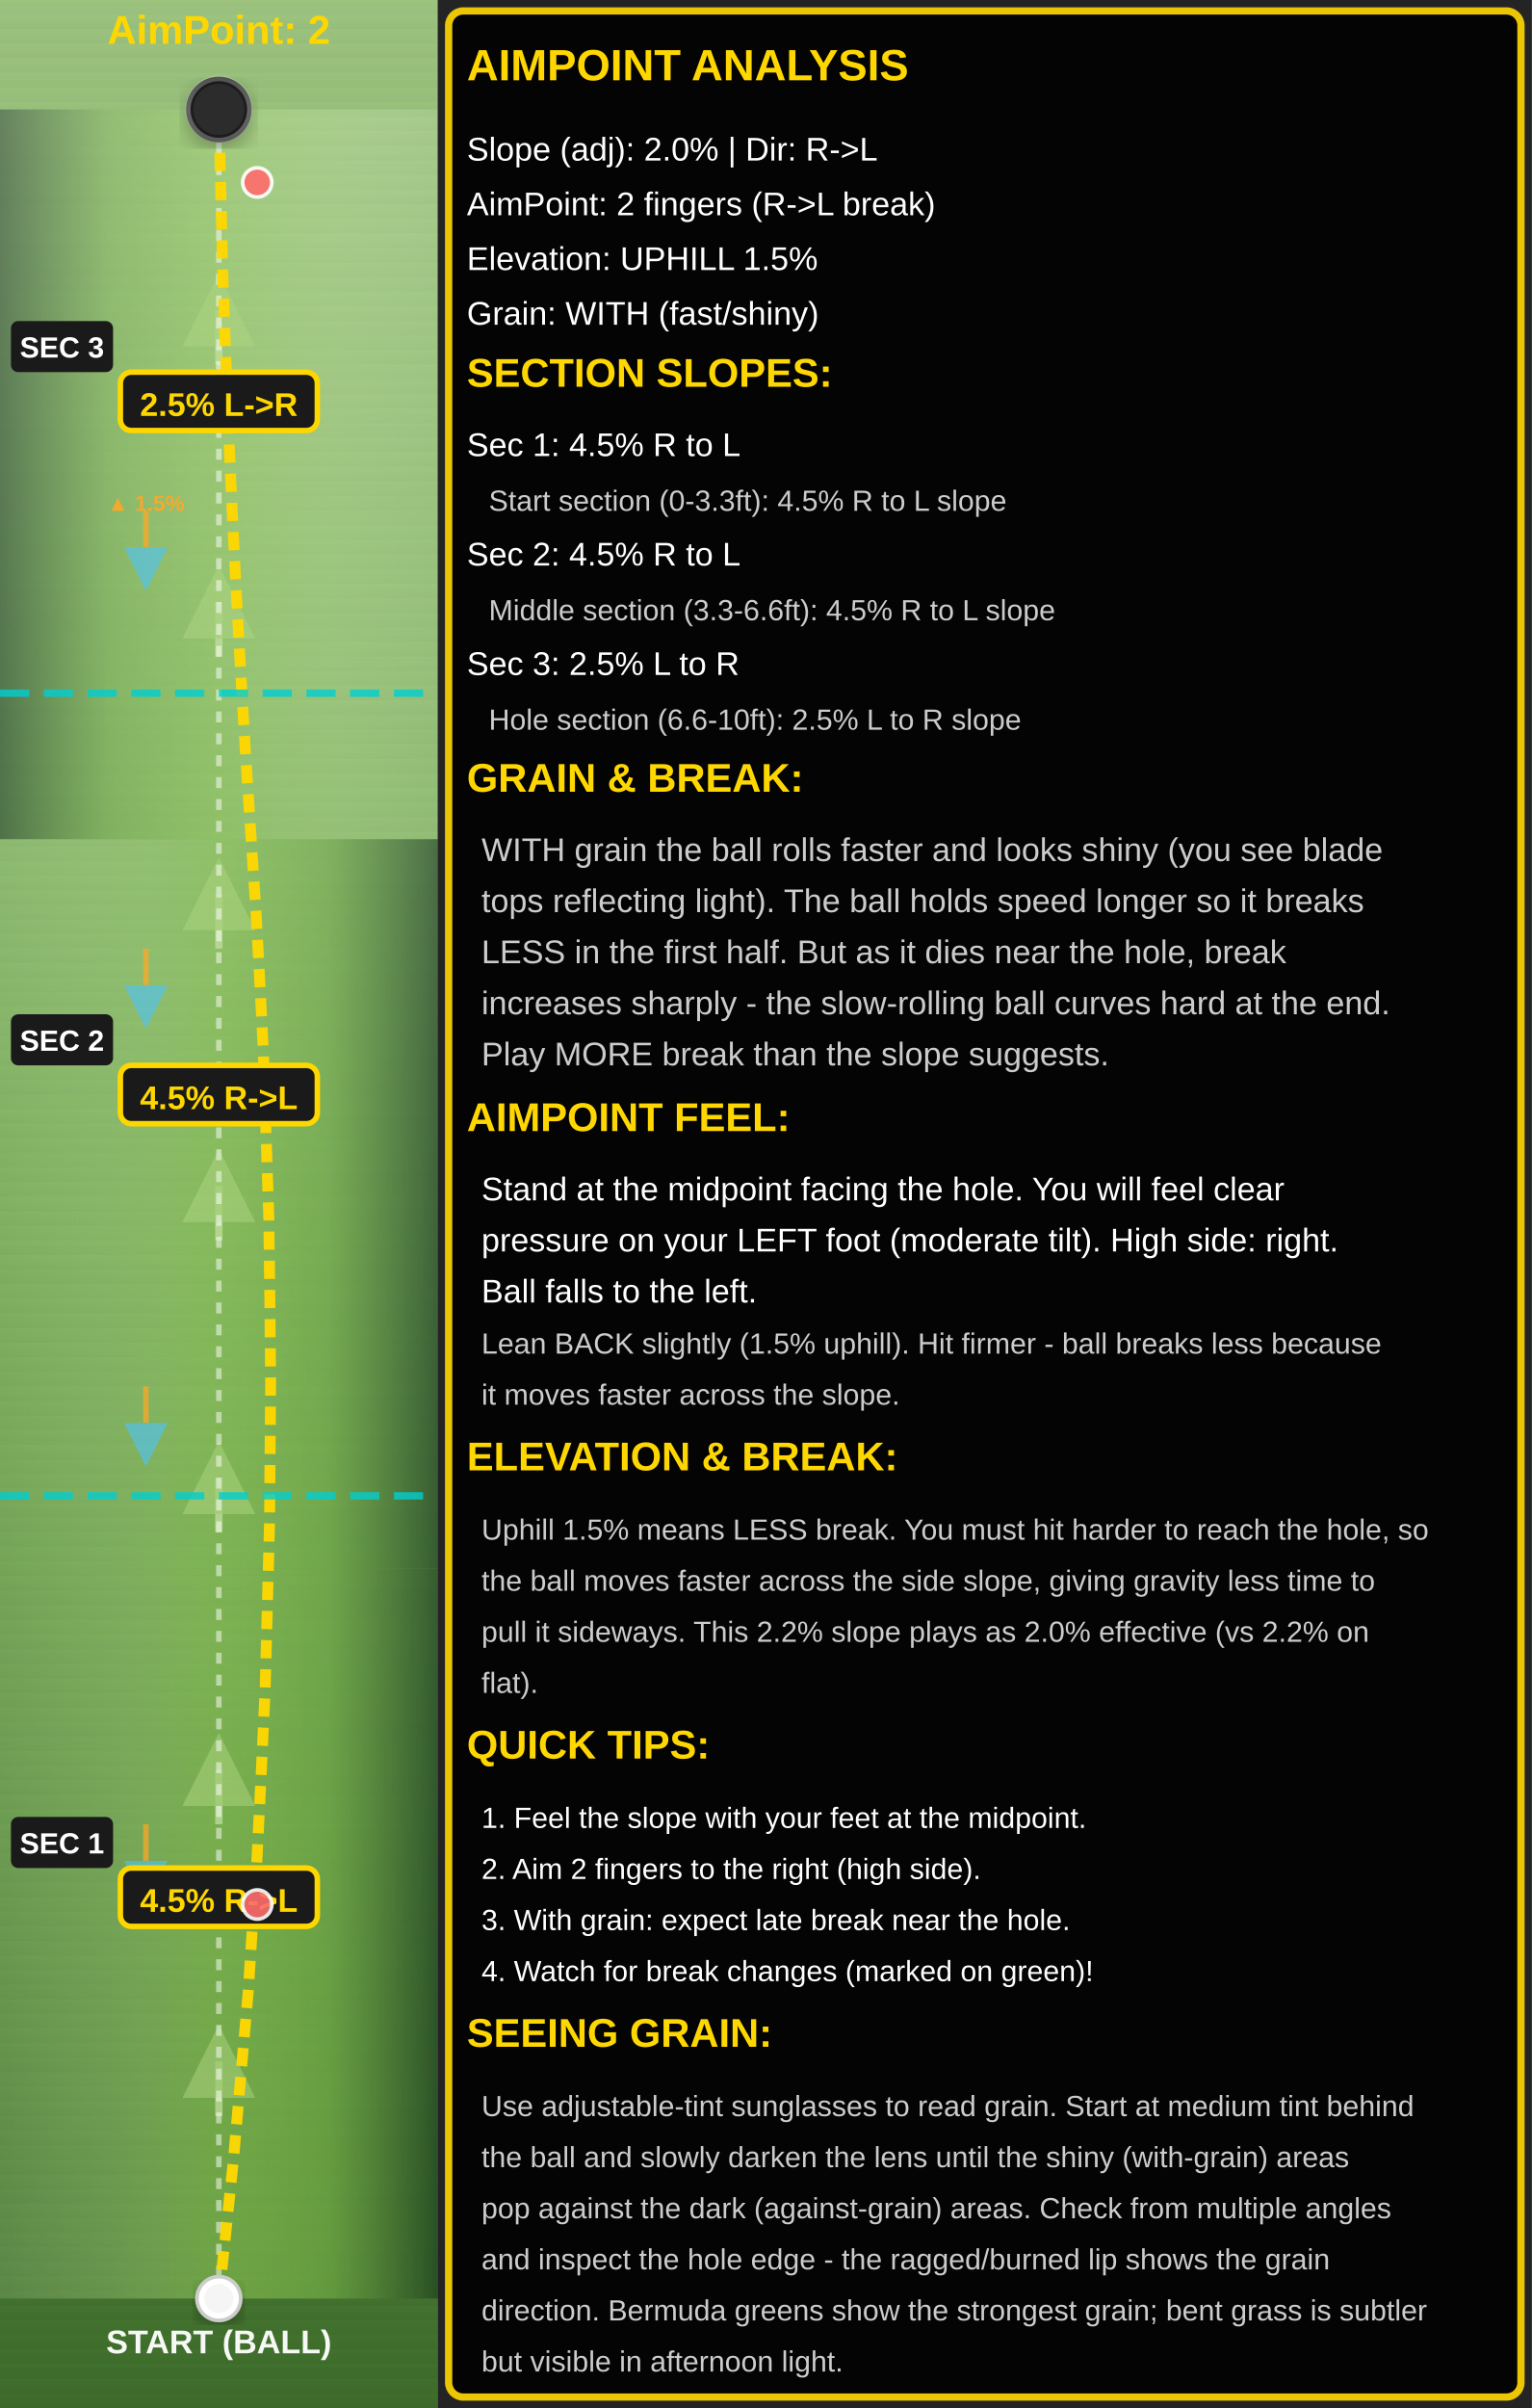
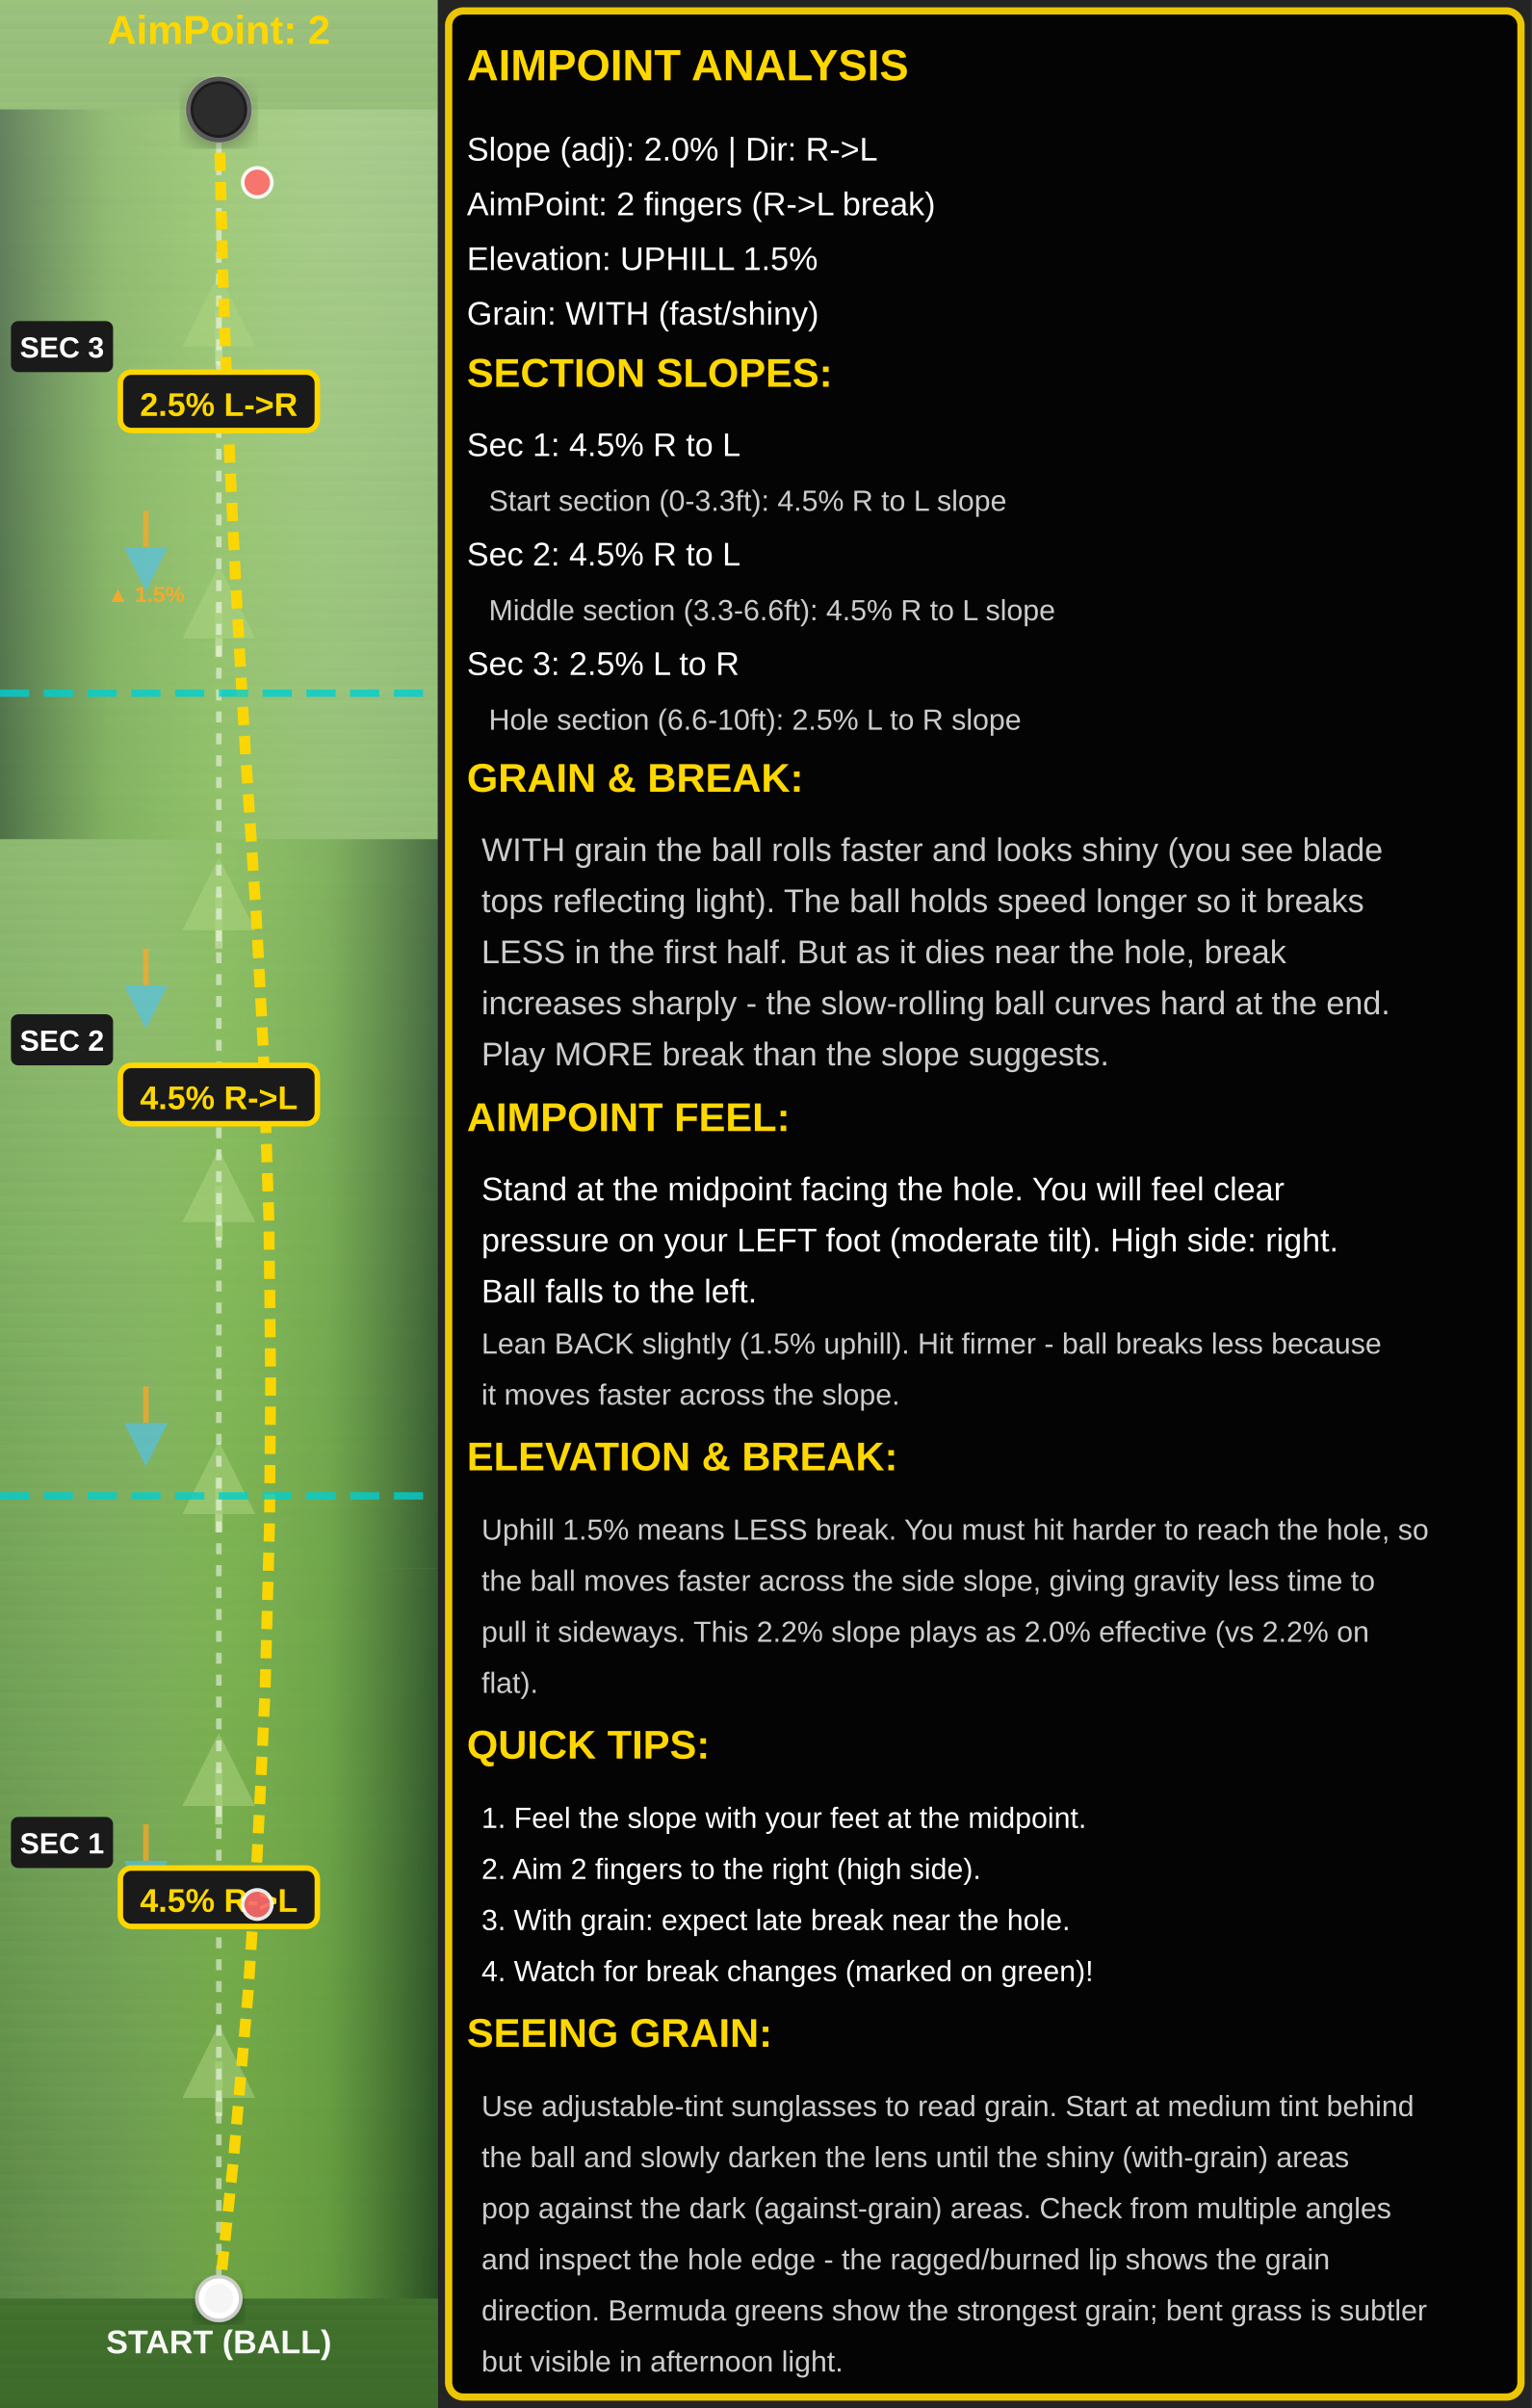
<svg xmlns="http://www.w3.org/2000/svg" width="420" height="660">
  <defs>
    <linearGradient id="baseGreen" x1="0%" y1="0%" x2="0%" y2="100%">
      <stop offset="0%" style="stop-color:#689F38;stop-opacity:1" />
      <stop offset="50%" style="stop-color:#558B2F;stop-opacity:1" />
      <stop offset="100%" style="stop-color:#4A7C27;stop-opacity:1" />
    </linearGradient>
    <linearGradient id="grainGradient" x1="0%" y1="0%" x2="0%" y2="100%">
      <stop offset="0%" style="stop-color:#E8F5E9;stop-opacity:0.6" />
      <stop offset="30%" style="stop-color:#C8E6C9;stop-opacity:0.5" />
      <stop offset="60%" style="stop-color:#A5D6A7;stop-opacity:0.35" />
      <stop offset="100%" style="stop-color:#81C784;stop-opacity:0.2" />
    </linearGradient>
    <linearGradient id="elevationGradient" x1="0%" y1="0%" x2="0%" y2="100%">
      <stop offset="0%" style="stop-color:#AED581;stop-opacity:0.22" />
      <stop offset="50%" style="stop-color:#689F38;stop-opacity:0.49" />
      <stop offset="100%" style="stop-color:#1B3D14;stop-opacity:0.75" />
    </linearGradient>
    <linearGradient id="breakGradientSec1" x1="0%" y1="0%" x2="100%" y2="0%">
      <stop offset="0%" style="stop-color:#C5E1A5;stop-opacity:0.2" />
      <stop offset="25%" style="stop-color:#AED581;stop-opacity:0.36" />
      <stop offset="50%" style="stop-color:#8BC34A;stop-opacity:0.6" />
      <stop offset="75%" style="stop-color:#689F38;stop-opacity:0.8" />
      <stop offset="100%" style="stop-color:#1B3D14;stop-opacity:1.0" />
    </linearGradient>
    <linearGradient id="breakGradientSec2" x1="0%" y1="0%" x2="100%" y2="0%">
      <stop offset="0%" style="stop-color:#C5E1A5;stop-opacity:0.2" />
      <stop offset="25%" style="stop-color:#AED581;stop-opacity:0.36" />
      <stop offset="50%" style="stop-color:#8BC34A;stop-opacity:0.6" />
      <stop offset="75%" style="stop-color:#689F38;stop-opacity:0.8" />
      <stop offset="100%" style="stop-color:#1B3D14;stop-opacity:1.0" />
    </linearGradient>
    <linearGradient id="breakGradientSec3" x1="0%" y1="0%" x2="100%" y2="0%">
      <stop offset="0%" style="stop-color:#1B3D14;stop-opacity:0.93" />
      <stop offset="25%" style="stop-color:#689F38;stop-opacity:0.761" />
      <stop offset="50%" style="stop-color:#8BC34A;stop-opacity:0.591" />
      <stop offset="75%" style="stop-color:#AED581;stop-opacity:0.422" />
      <stop offset="100%" style="stop-color:#C5E1A5;stop-opacity:0.253" />
    </linearGradient>
    <linearGradient id="holeGrainGradient" x1="50%" y1="0%" x2="50%" y2="100%">
      <stop offset="0%" style="stop-color:#FFFFFF;stop-opacity:0.3" />
      <stop offset="50%" style="stop-color:#CCCCCC;stop-opacity:0.5" />
      <stop offset="100%" style="stop-color:#999999;stop-opacity:0.6" />
    </linearGradient>
    <filter id="shadow">
      <feDropShadow dx="0" dy="2" stdDeviation="3" flood-opacity="0.3" />
    </filter>
    <marker id="arrowhead-grain" markerWidth="10" markerHeight="10" refX="5" refY="5" orient="auto">
      <polygon points="0,0 10,5 0,10" fill="#AED581" opacity="0.7" />
    </marker>
    <marker id="arrowhead-elev-up" markerWidth="8" markerHeight="8" refX="4" refY="8" orient="0">
      <polygon points="4,0 8,8 0,8" fill="#FFA726" opacity="0.85" />
    </marker>
    <marker id="arrowhead-elev-down" markerWidth="8" markerHeight="8" refX="4" refY="0" orient="0">
      <polygon points="0,0 8,0 4,8" fill="#4FC3F7" opacity="0.85" />
    </marker>
    <pattern id="grassTexture" x="0" y="0" width="4" height="4" patternUnits="userSpaceOnUse">
      <rect width="4" height="4" fill="url(#baseGreen)" opacity="0.95" />
      <line x1="0" y1="2" x2="4" y2="2" stroke="#5A9B3F" stroke-width="0.5" opacity="0.3" />
    </pattern>
  </defs>
  <rect width="120" height="660" fill="url(#baseGreen)" />
  <rect width="120" height="660" fill="url(#grassTexture)" opacity="0.3" />
  <rect width="120" height="660" fill="url(#elevationGradient)" opacity="0.7" />
  <rect x="0" y="430.0" width="120" height="200.0" fill="url(#breakGradientSec1)" opacity="1.0" />
  <rect x="0" y="230.0" width="120" height="200.0" fill="url(#breakGradientSec2)" opacity="1.0" />
  <rect x="0" y="30" width="120" height="200.0" fill="url(#breakGradientSec3)" opacity="1.0" />
  <rect width="120" height="660" fill="url(#grainGradient)" opacity="0.6" />
  <line x1="60.0" y1="100" x2="60.0" y2="85" stroke="#C5E1A5" stroke-width="2" opacity="0.7" marker-end="url(#arrowhead-grain)" />
  <line x1="60.0" y1="180" x2="60.0" y2="165" stroke="#C5E1A5" stroke-width="2" opacity="0.7" marker-end="url(#arrowhead-grain)" />
  <line x1="60.0" y1="260" x2="60.0" y2="245" stroke="#C5E1A5" stroke-width="2" opacity="0.7" marker-end="url(#arrowhead-grain)" />
  <line x1="60.0" y1="340" x2="60.0" y2="325" stroke="#C5E1A5" stroke-width="2" opacity="0.7" marker-end="url(#arrowhead-grain)" />
  <line x1="60.0" y1="420" x2="60.0" y2="405" stroke="#C5E1A5" stroke-width="2" opacity="0.7" marker-end="url(#arrowhead-grain)" />
  <line x1="60.0" y1="500" x2="60.0" y2="485" stroke="#C5E1A5" stroke-width="2" opacity="0.7" marker-end="url(#arrowhead-grain)" />
  <line x1="60.0" y1="580" x2="60.0" y2="565" stroke="#C5E1A5" stroke-width="2" opacity="0.7" marker-end="url(#arrowhead-grain)" />
  <line x1="40.0" y1="140" x2="40.0" y2="150" stroke="#FFA726" stroke-width="1.5" opacity="0.72" marker-end="url(#arrowhead-elev-down)" />
  <line x1="40.0" y1="260" x2="40.0" y2="270" stroke="#FFA726" stroke-width="1.5" opacity="0.72" marker-end="url(#arrowhead-elev-down)" />
  <line x1="40.0" y1="380" x2="40.0" y2="390" stroke="#FFA726" stroke-width="1.5" opacity="0.72" marker-end="url(#arrowhead-elev-down)" />
  <line x1="40.0" y1="500" x2="40.0" y2="510" stroke="#FFA726" stroke-width="1.5" opacity="0.72" marker-end="url(#arrowhead-elev-down)" />
-   <text x="40.0" y="140" font-family="Arial, sans-serif" font-size="6" fill="#FFA726" text-anchor="middle" font-weight="bold" opacity="0.9">▲ 1.5%</text>
+   <text x="40.0" y="165" font-family="Arial, sans-serif" font-size="6" fill="#FFA726" text-anchor="middle" font-weight="bold" opacity="0.9">▲ 1.5%</text>
  <line x1="60.0" y1="630" x2="60.0" y2="30.0" stroke="#FFFFFF" stroke-width="1.5" stroke-dasharray="3,3" opacity="0.5" />
  <path d="M 60.0 630.0 C 61.3 617.5, 62.7 604.6, 64.0 592.0 C 65.3 577.0, 66.7 561.5, 68.0 546.5 C 68.8 533.9, 69.7 521.0, 70.5 508.5 C 71.3 493.4, 72.0 477.9, 72.7 462.9 C 73.1 447.9, 73.5 432.4, 73.9 417.3 C 74.0 404.8, 74.1 391.9, 74.2 379.4 C 74.1 364.3, 73.9 348.8, 73.7 333.8 C 73.2 318.8, 72.7 303.3, 72.2 288.2 C 71.6 275.7, 70.9 262.8, 70.2 250.3 C 69.2 235.2, 68.2 219.7, 67.2 204.7 C 66.3 189.6, 65.4 174.2, 64.6 159.1 C 64.0 146.6, 63.3 133.7, 62.8 121.1 C 62.2 106.1, 61.6 90.6, 61.1 75.6 C 60.7 60.5, 60.4 45.0, 60.0 30.0" stroke="#FFD700" stroke-width="3" fill="none" stroke-dasharray="5,3" opacity="0.95" />
  <line x1="0" y1="410.0" x2="120" y2="410.0" stroke="#00CED1" stroke-width="2" opacity="0.8" stroke-dasharray="8,4" />
  <line x1="0" y1="190.0" x2="120" y2="190.0" stroke="#00CED1" stroke-width="2" opacity="0.8" stroke-dasharray="8,4" />
  <rect x="3" y="498.0" width="28" height="14" fill="#1A1A1A" rx="2" />
  <text x="17" y="508.0" font-family="Arial, sans-serif" font-size="8" fill="#FFFFFF" text-anchor="middle" font-weight="bold">SEC 1</text>
  <rect x="33.0" y="512.0" width="54" height="16" fill="#1A1A1A" rx="3" stroke="#FFD700" stroke-width="1.5" />
  <text x="60.0" y="524.0" font-family="Arial, sans-serif" font-size="9" fill="#FFD700" text-anchor="middle" font-weight="bold">4.5% R-&gt;L</text>
  <rect x="3" y="278.0" width="28" height="14" fill="#1A1A1A" rx="2" />
  <text x="17" y="288.0" font-family="Arial, sans-serif" font-size="8" fill="#FFFFFF" text-anchor="middle" font-weight="bold">SEC 2</text>
  <rect x="33.0" y="292.0" width="54" height="16" fill="#1A1A1A" rx="3" stroke="#FFD700" stroke-width="1.5" />
  <text x="60.0" y="304.0" font-family="Arial, sans-serif" font-size="9" fill="#FFD700" text-anchor="middle" font-weight="bold">4.5% R-&gt;L</text>
  <rect x="3" y="88.0" width="28" height="14" fill="#1A1A1A" rx="2" />
  <text x="17" y="98.0" font-family="Arial, sans-serif" font-size="8" fill="#FFFFFF" text-anchor="middle" font-weight="bold">SEC 3</text>
  <rect x="33.0" y="102.0" width="54" height="16" fill="#1A1A1A" rx="3" stroke="#FFD700" stroke-width="1.5" />
  <text x="60.0" y="114.0" font-family="Arial, sans-serif" font-size="9" fill="#FFD700" text-anchor="middle" font-weight="bold">2.5% L-&gt;R</text>
  <circle cx="70.529" cy="522" r="4" fill="#FF6B6B" opacity="0.9" stroke="#FFFFFF" stroke-width="1" />
  <circle cx="70.529" cy="50" r="4" fill="#FF6B6B" opacity="0.9" stroke="#FFFFFF" stroke-width="1" />
  <text x="60.0" y="12" font-family="Arial, sans-serif" font-size="11" fill="#FFD700" text-anchor="middle" font-weight="bold">AimPoint: 2</text>
  <circle cx="60.0" cy="30.0" r="9" fill="#1A1A1A" filter="url(#shadow)" />
  <circle cx="60.0" cy="30.0" r="7" fill="#2C2C2C" />
  <circle cx="60.0" cy="30.0" r="8.5" fill="none" stroke="url(#holeGrainGradient)" stroke-width="1.5" opacity="0.8" />
  <circle cx="60.0" cy="630" r="6" fill="#FFFFFF" stroke="#CCCCCC" stroke-width="1" filter="url(#shadow)" />
  <circle cx="60.0" cy="630" r="4" fill="#F5F5F5" />
  <text x="60.0" y="645" font-family="Arial, sans-serif" font-size="9" fill="#FFFFFF" text-anchor="middle" font-weight="bold" opacity="0.95">START (BALL)</text>
  <rect x="120" y="0" width="300" height="660" fill="#1A1A1A" opacity="0.95" />
  <rect x="123" y="3" width="294" height="654" fill="#000000" opacity="0.9" rx="4" stroke="#FFD700" stroke-width="2" />
  <text x="128" y="22" font-family="Arial, sans-serif" font-size="12" fill="#FFD700" font-weight="bold">AIMPOINT ANALYSIS</text>
  <text x="128" y="44" font-family="Arial, sans-serif" font-size="9" fill="#FFFFFF">Slope (adj): 2.0%  |  Dir: R-&gt;L</text>
  <text x="128" y="59" font-family="Arial, sans-serif" font-size="9" fill="#FFFFFF">AimPoint: 2 fingers (R-&gt;L break)</text>
  <text x="128" y="74" font-family="Arial, sans-serif" font-size="9" fill="#FFFFFF">Elevation: UPHILL 1.5%</text>
  <text x="128" y="89" font-family="Arial, sans-serif" font-size="9" fill="#FFFFFF">Grain: WITH (fast/shiny)</text>
  <text x="128" y="106" font-family="Arial, sans-serif" font-size="11" fill="#FFD700" font-weight="bold">SECTION SLOPES:</text>
  <text x="128" y="125" font-family="Arial, sans-serif" font-size="9" fill="#FFFFFF">Sec 1: 4.5% R to L</text>
  <text x="134" y="140" font-family="Arial, sans-serif" font-size="8" fill="#CCCCCC">Start section (0-3.3ft): 4.5% R to L slope</text>
  <text x="128" y="155" font-family="Arial, sans-serif" font-size="9" fill="#FFFFFF">Sec 2: 4.5% R to L</text>
  <text x="134" y="170" font-family="Arial, sans-serif" font-size="8" fill="#CCCCCC">Middle section (3.3-6.6ft): 4.5% R to L slope</text>
  <text x="128" y="185" font-family="Arial, sans-serif" font-size="9" fill="#FFFFFF">Sec 3: 2.5% L to R</text>
  <text x="134" y="200" font-family="Arial, sans-serif" font-size="8" fill="#CCCCCC">Hole section (6.6-10ft): 2.5% L to R slope</text>
  <text x="128" y="217" font-family="Arial, sans-serif" font-size="11" fill="#FFD700" font-weight="bold">GRAIN &amp; BREAK:</text>
  <text x="132" y="236" font-family="Arial, sans-serif" font-size="9" fill="#CCCCCC">WITH grain the ball rolls faster and looks shiny (you see blade</text>
  <text x="132" y="250" font-family="Arial, sans-serif" font-size="9" fill="#CCCCCC">tops reflecting light). The ball holds speed longer so it breaks</text>
  <text x="132" y="264" font-family="Arial, sans-serif" font-size="9" fill="#CCCCCC">LESS in the first half. But as it dies near the hole, break</text>
  <text x="132" y="278" font-family="Arial, sans-serif" font-size="9" fill="#CCCCCC">increases sharply - the slow-rolling ball curves hard at the end.</text>
  <text x="132" y="292" font-family="Arial, sans-serif" font-size="9" fill="#CCCCCC">Play MORE break than the slope suggests.</text>
  <text x="128" y="310" font-family="Arial, sans-serif" font-size="11" fill="#FFD700" font-weight="bold">AIMPOINT FEEL:</text>
  <text x="132" y="329" font-family="Arial, sans-serif" font-size="9" fill="#FFFFFF">Stand at the midpoint facing the hole. You will feel clear</text>
  <text x="132" y="343" font-family="Arial, sans-serif" font-size="9" fill="#FFFFFF">pressure on your LEFT foot (moderate tilt). High side: right.</text>
  <text x="132" y="357" font-family="Arial, sans-serif" font-size="9" fill="#FFFFFF">Ball falls to the left.</text>
  <text x="132" y="371" font-family="Arial, sans-serif" font-size="8" fill="#CCCCCC">Lean BACK slightly (1.5% uphill). Hit firmer - ball breaks less because</text>
  <text x="132" y="385" font-family="Arial, sans-serif" font-size="8" fill="#CCCCCC">it moves faster across the slope.</text>
  <text x="128" y="403" font-family="Arial, sans-serif" font-size="11" fill="#FFD700" font-weight="bold">ELEVATION &amp; BREAK:</text>
  <text x="132" y="422" font-family="Arial, sans-serif" font-size="8" fill="#CCCCCC">Uphill 1.5% means LESS break. You must hit harder to reach the hole, so</text>
  <text x="132" y="436" font-family="Arial, sans-serif" font-size="8" fill="#CCCCCC">the ball moves faster across the side slope, giving gravity less time to</text>
  <text x="132" y="450" font-family="Arial, sans-serif" font-size="8" fill="#CCCCCC">pull it sideways. This 2.2% slope plays as 2.0% effective (vs 2.2% on</text>
  <text x="132" y="464" font-family="Arial, sans-serif" font-size="8" fill="#CCCCCC">flat).</text>
  <text x="128" y="482" font-family="Arial, sans-serif" font-size="11" fill="#FFD700" font-weight="bold">QUICK TIPS:</text>
  <text x="132" y="501" font-family="Arial, sans-serif" font-size="8" fill="#FFFFFF">1. Feel the slope with your feet at the midpoint.</text>
  <text x="132" y="515" font-family="Arial, sans-serif" font-size="8" fill="#FFFFFF">2. Aim 2 fingers to the right (high side).</text>
  <text x="132" y="529" font-family="Arial, sans-serif" font-size="8" fill="#FFFFFF">3. With grain: expect late break near the hole.</text>
  <text x="132" y="543" font-family="Arial, sans-serif" font-size="8" fill="#FFFFFF">4. Watch for break changes (marked on green)!</text>
  <text x="128" y="561" font-family="Arial, sans-serif" font-size="11" fill="#FFD700" font-weight="bold">SEEING GRAIN:</text>
  <text x="132" y="580" font-family="Arial, sans-serif" font-size="8" fill="#CCCCCC">Use adjustable-tint sunglasses to read grain. Start at medium tint behind</text>
  <text x="132" y="594" font-family="Arial, sans-serif" font-size="8" fill="#CCCCCC">the ball and slowly darken the lens until the shiny (with-grain) areas</text>
  <text x="132" y="608" font-family="Arial, sans-serif" font-size="8" fill="#CCCCCC">pop against the dark (against-grain) areas. Check from multiple angles</text>
  <text x="132" y="622" font-family="Arial, sans-serif" font-size="8" fill="#CCCCCC">and inspect the hole edge - the ragged/burned lip shows the grain</text>
  <text x="132" y="636" font-family="Arial, sans-serif" font-size="8" fill="#CCCCCC">direction. Bermuda greens show the strongest grain; bent grass is subtler</text>
  <text x="132" y="650" font-family="Arial, sans-serif" font-size="8" fill="#CCCCCC">but visible in afternoon light.</text>
</svg>
